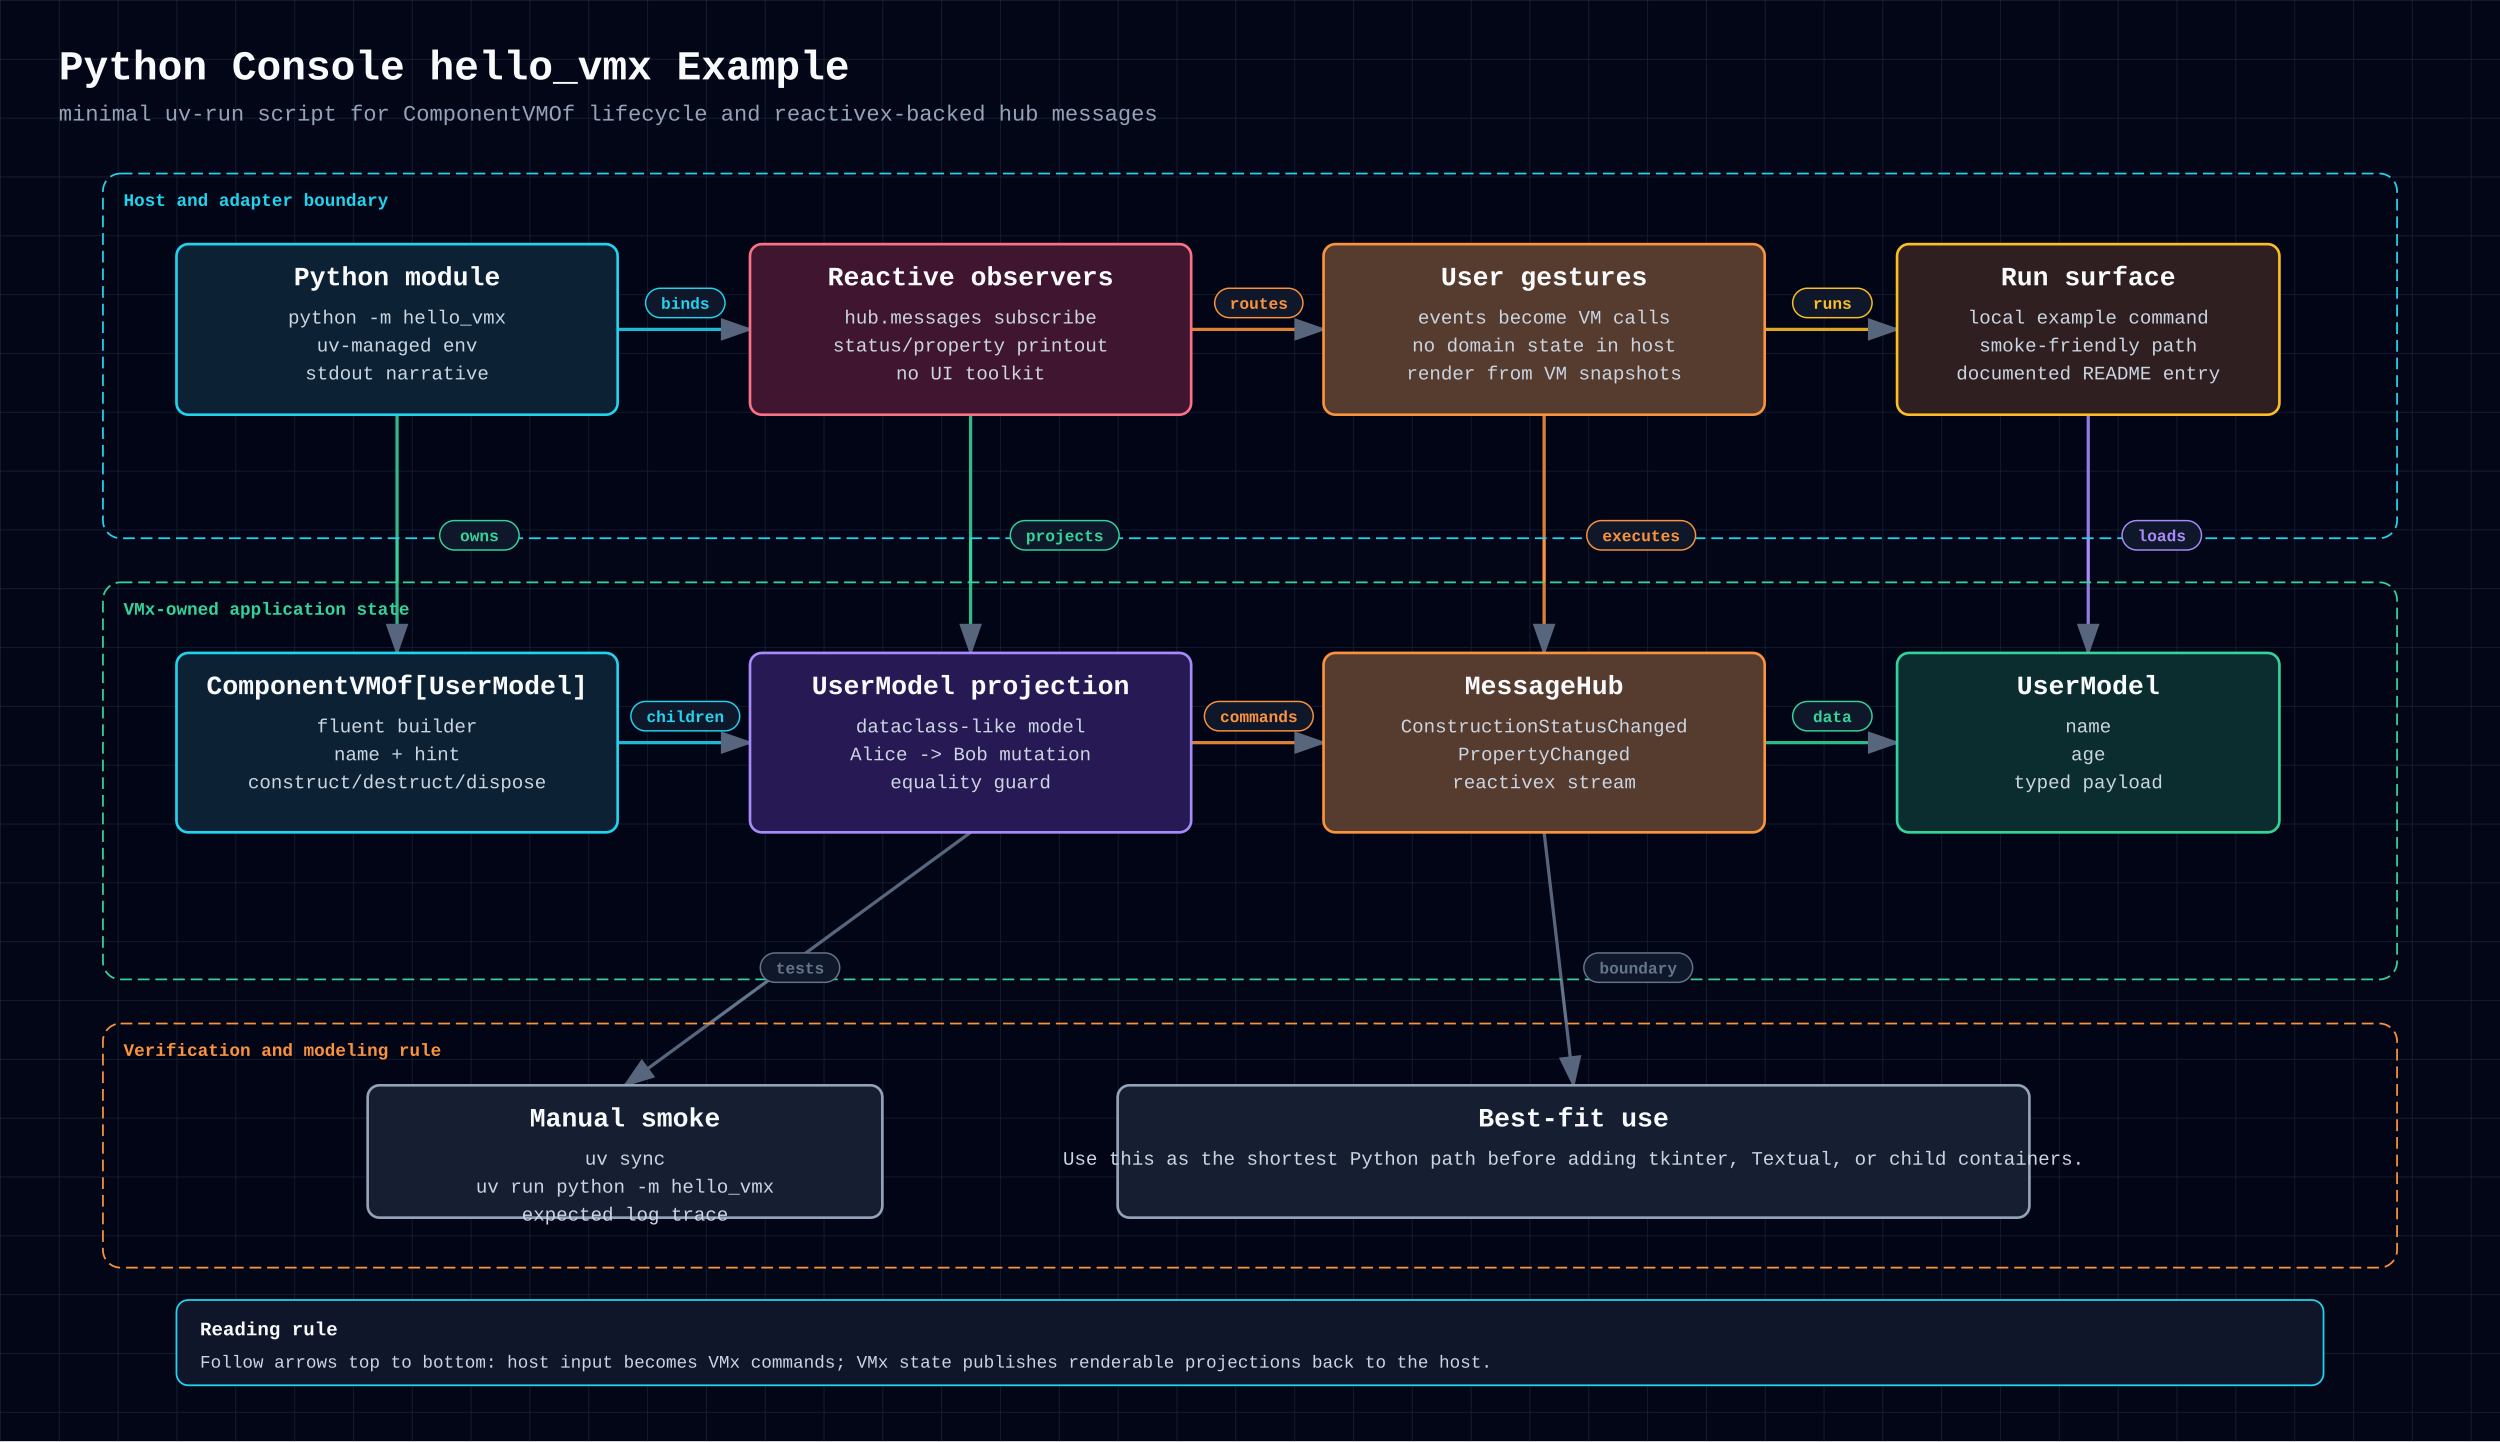
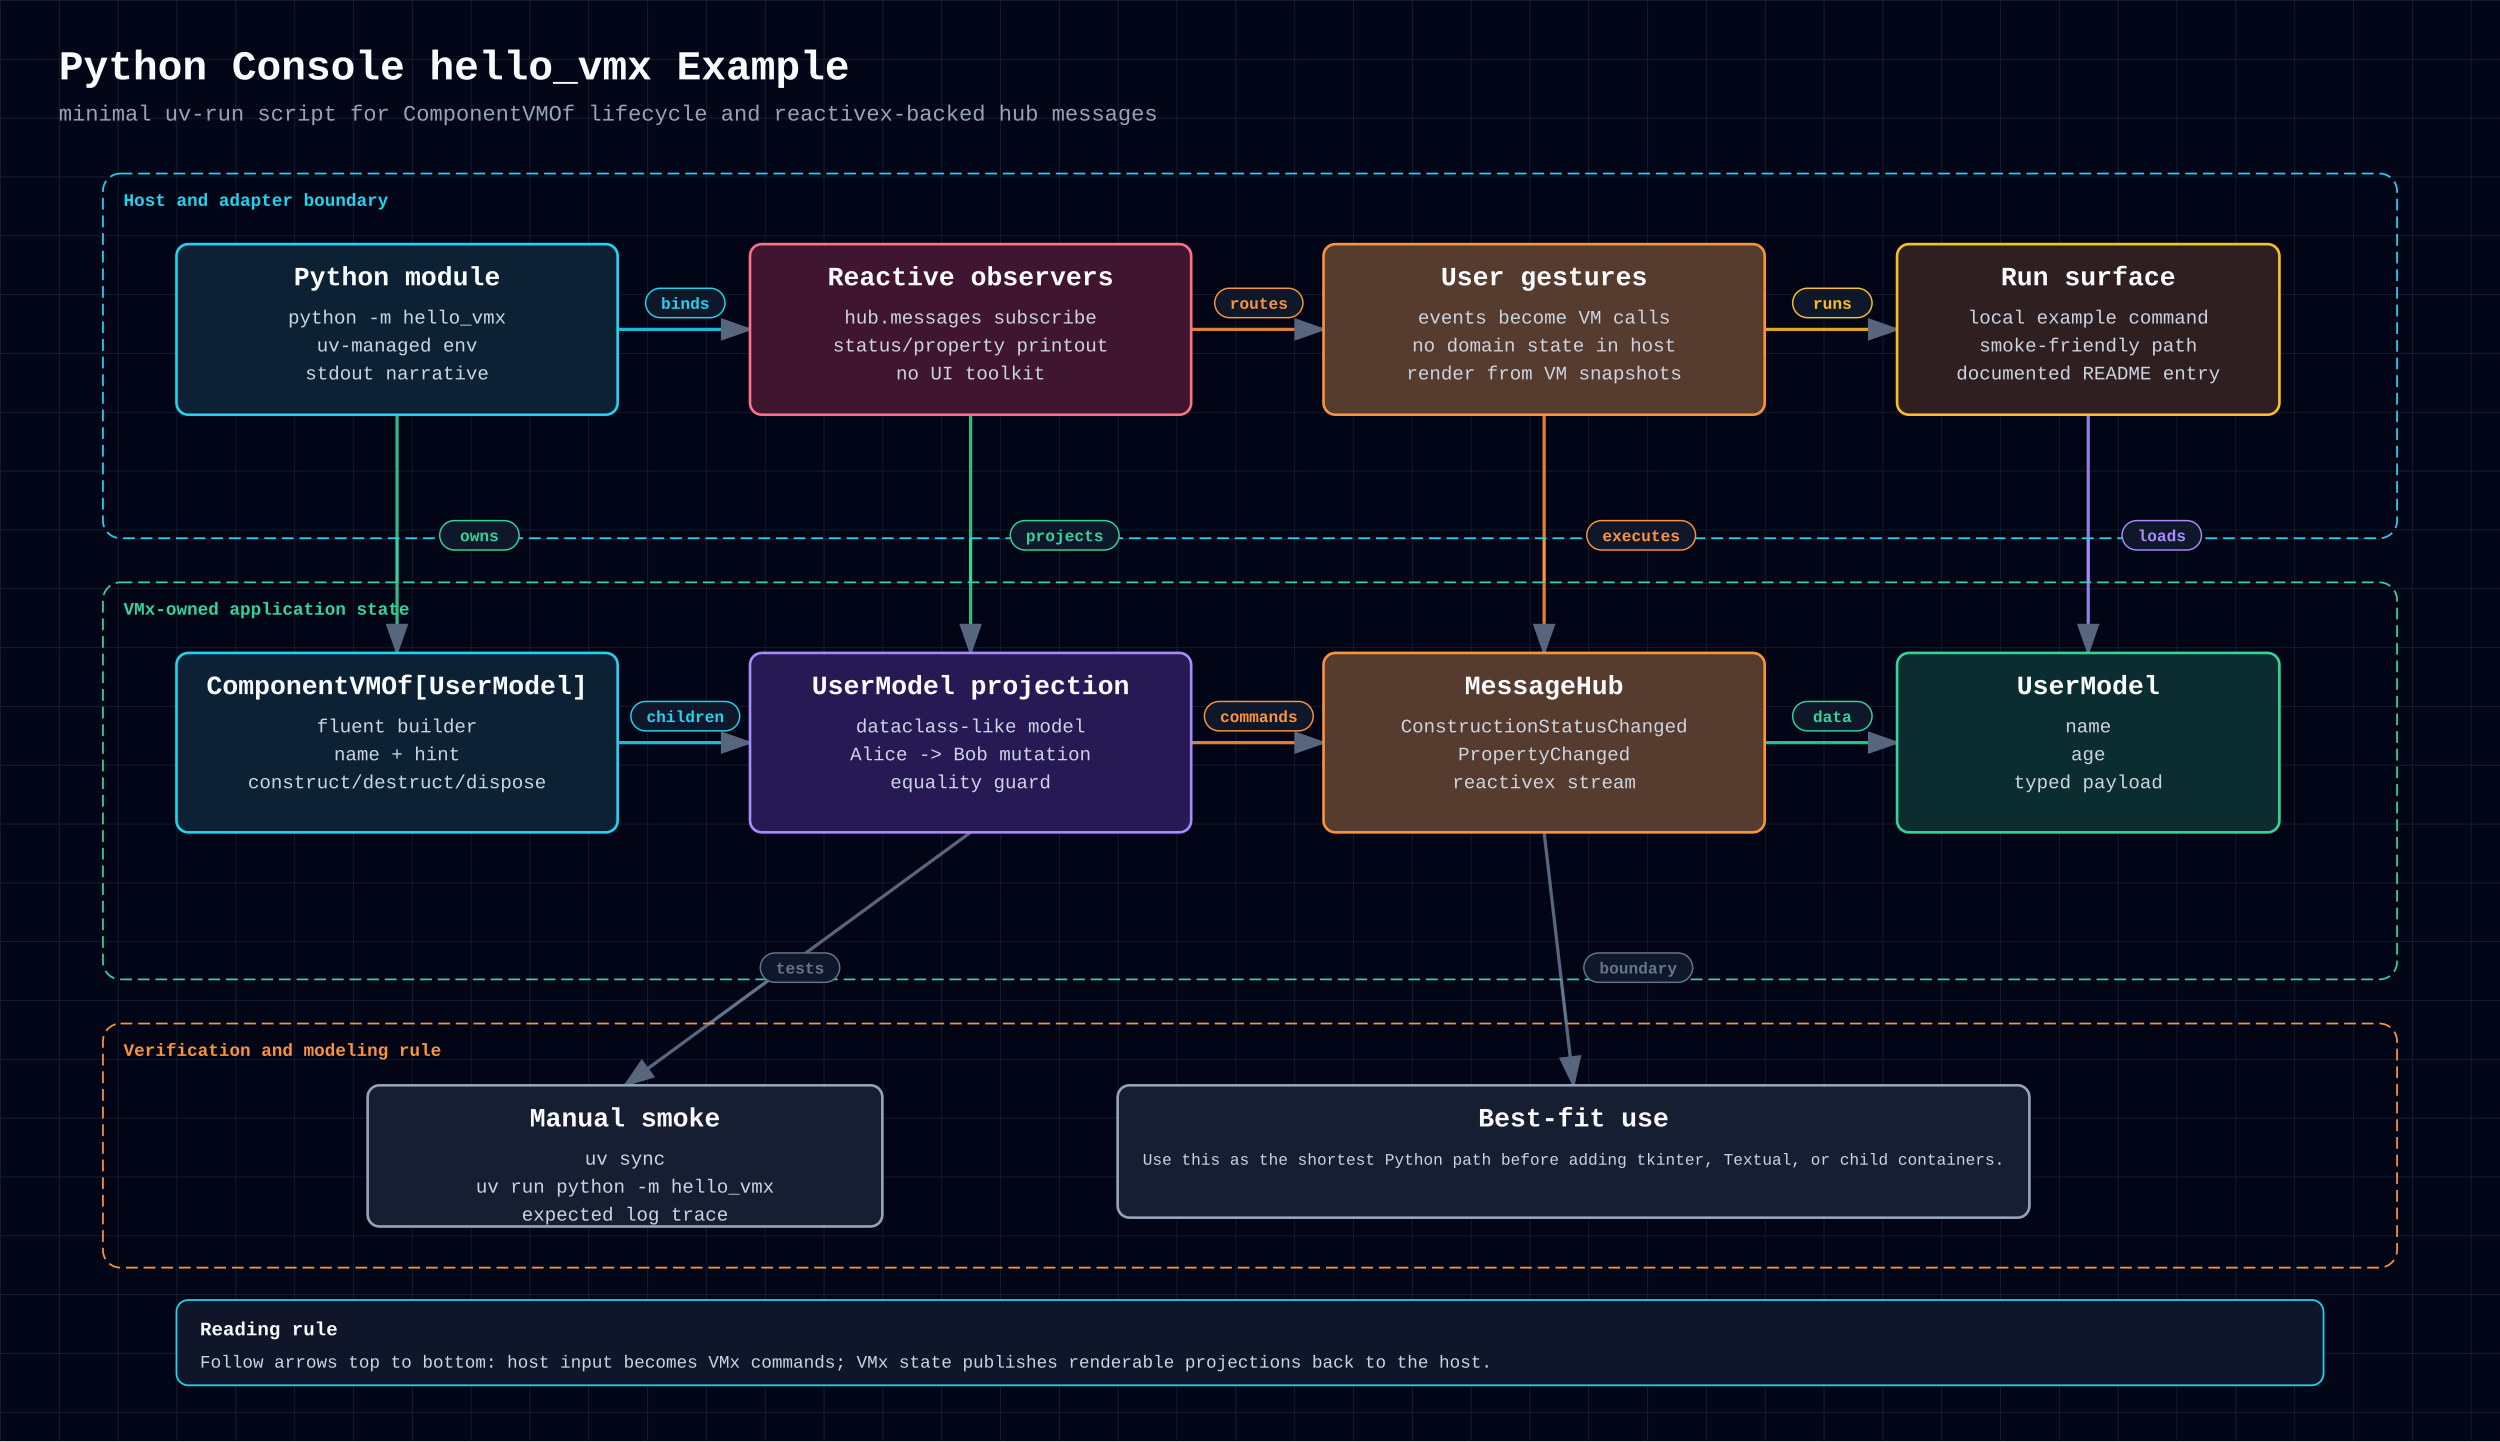
<svg xmlns="http://www.w3.org/2000/svg" width="1700" height="980" viewBox="0 0 1700 980" style="font-family: 'JetBrains Mono', ui-monospace, SFMono-Regular, Menlo, Monaco, Consolas, 'Liberation Mono', 'Courier New', monospace;">
  <defs>
    <style>
      text { font-family: 'JetBrains Mono', ui-monospace, SFMono-Regular, Menlo, Monaco, Consolas, 'Liberation Mono', 'Courier New', monospace; }
    </style>
    <pattern id="grid" width="40" height="40" patternUnits="userSpaceOnUse">
      <path d="M 40 0 L 0 0 0 40" fill="none" stroke="#1e293b" stroke-width="0.8" />
    </pattern>
    <marker id="arrowhead" markerWidth="10" markerHeight="7" refX="9" refY="3.5" orient="auto">
      <polygon points="0 0, 10 3.5, 0 7" fill="#64748b" />
    </marker>
  </defs>
  <rect width="100%" height="100%" fill="#020617" />
  <rect width="100%" height="100%" fill="url(#grid)" />
  <text x="40" y="54" fill="#f8fafc" font-size="28" font-weight="700" text-anchor="start">Python Console hello_vmx Example</text>
  <text x="40" y="82" fill="#94a3b8" font-size="15" font-weight="400" text-anchor="start">minimal uv-run script for ComponentVMOf lifecycle and reactivex-backed hub messages</text>
  <polyline points="420,224 510,224" fill="none" stroke="#22d3ee" stroke-width="2.2" marker-end="url(#arrowhead)" />
  <polyline points="810,224 900,224" fill="none" stroke="#fb923c" stroke-width="2.2" marker-end="url(#arrowhead)" />
  <polyline points="1200,224 1290,224" fill="none" stroke="#fbbf24" stroke-width="2.2" marker-end="url(#arrowhead)" />
  <polyline points="270,282 270,444" fill="none" stroke="#34d399" stroke-width="2.2" marker-end="url(#arrowhead)" />
  <polyline points="660,282 660,444" fill="none" stroke="#34d399" stroke-width="2.2" marker-end="url(#arrowhead)" />
  <polyline points="1050,282 1050,444" fill="none" stroke="#fb923c" stroke-width="2.2" marker-end="url(#arrowhead)" />
  <polyline points="1420,282 1420,444" fill="none" stroke="#a78bfa" stroke-width="2.2" marker-end="url(#arrowhead)" />
  <polyline points="420,505 510,505" fill="none" stroke="#22d3ee" stroke-width="2.2" marker-end="url(#arrowhead)" />
  <polyline points="810,505 900,505" fill="none" stroke="#fb923c" stroke-width="2.2" marker-end="url(#arrowhead)" />
  <polyline points="1200,505 1290,505" fill="none" stroke="#34d399" stroke-width="2.2" marker-end="url(#arrowhead)" />
  <polyline points="660,566 425,738" fill="none" stroke="#64748b" stroke-width="2.2" marker-end="url(#arrowhead)" />
  <polyline points="1050,566 1070,738" fill="none" stroke="#64748b" stroke-width="2.2" marker-end="url(#arrowhead)" />
  <rect x="70" y="118" width="1560" height="248" rx="12" fill="rgba(2, 6, 23, 0.12)" stroke="#22d3ee" stroke-width="1.2" stroke-dasharray="8 4" />
  <text x="84" y="140" fill="#22d3ee" font-size="12" font-weight="700" text-anchor="start">Host and adapter boundary</text>
  <rect x="70" y="396" width="1560" height="270" rx="12" fill="rgba(2, 6, 23, 0.12)" stroke="#34d399" stroke-width="1.2" stroke-dasharray="8 4" />
  <text x="84" y="418" fill="#34d399" font-size="12" font-weight="700" text-anchor="start">VMx-owned application state</text>
  <rect x="70" y="696" width="1560" height="166" rx="12" fill="rgba(2, 6, 23, 0.12)" stroke="#fb923c" stroke-width="1.2" stroke-dasharray="8 4" />
  <text x="84" y="718" fill="#fb923c" font-size="12" font-weight="700" text-anchor="start">Verification and modeling rule</text>
  <rect x="120" y="166" width="300" height="116" rx="8" fill="#0f172a" />
  <rect x="120" y="166" width="300" height="116" rx="8" fill="rgba(8, 51, 68, 0.4)" stroke="#22d3ee" stroke-width="1.8" />
  <text x="270" y="194" fill="#f8fafc" font-size="18" font-weight="700" text-anchor="middle">Python module</text>
  <text x="270" y="220" fill="#cbd5e1" font-size="13" font-weight="400" text-anchor="middle">python -m hello_vmx</text>
  <text x="270" y="239" fill="#cbd5e1" font-size="13" font-weight="400" text-anchor="middle">uv-managed env</text>
  <text x="270" y="258" fill="#cbd5e1" font-size="13" font-weight="400" text-anchor="middle">stdout narrative</text>
  <rect x="510" y="166" width="300" height="116" rx="8" fill="#0f172a" />
  <rect x="510" y="166" width="300" height="116" rx="8" fill="rgba(136, 19, 55, 0.4)" stroke="#fb7185" stroke-width="1.8" />
  <text x="660" y="194" fill="#f8fafc" font-size="18" font-weight="700" text-anchor="middle">Reactive observers</text>
  <text x="660" y="220" fill="#cbd5e1" font-size="13" font-weight="400" text-anchor="middle">hub.messages subscribe</text>
  <text x="660" y="239" fill="#cbd5e1" font-size="13" font-weight="400" text-anchor="middle">status/property printout</text>
  <text x="660" y="258" fill="#cbd5e1" font-size="13" font-weight="400" text-anchor="middle">no UI toolkit</text>
  <rect x="900" y="166" width="300" height="116" rx="8" fill="#0f172a" />
  <rect x="900" y="166" width="300" height="116" rx="8" fill="rgba(251, 146, 60, 0.3)" stroke="#fb923c" stroke-width="1.8" />
  <text x="1050" y="194" fill="#f8fafc" font-size="18" font-weight="700" text-anchor="middle">User gestures</text>
  <text x="1050" y="220" fill="#cbd5e1" font-size="13" font-weight="400" text-anchor="middle">events become VM calls</text>
  <text x="1050" y="239" fill="#cbd5e1" font-size="13" font-weight="400" text-anchor="middle">no domain state in host</text>
  <text x="1050" y="258" fill="#cbd5e1" font-size="13" font-weight="400" text-anchor="middle">render from VM snapshots</text>
  <rect x="1290" y="166" width="260" height="116" rx="8" fill="#0f172a" />
  <rect x="1290" y="166" width="260" height="116" rx="8" fill="rgba(120, 53, 15, 0.3)" stroke="#fbbf24" stroke-width="1.8" />
  <text x="1420" y="194" fill="#f8fafc" font-size="18" font-weight="700" text-anchor="middle">Run surface</text>
  <text x="1420" y="220" fill="#cbd5e1" font-size="13" font-weight="400" text-anchor="middle">local example command</text>
  <text x="1420" y="239" fill="#cbd5e1" font-size="13" font-weight="400" text-anchor="middle">smoke-friendly path</text>
  <text x="1420" y="258" fill="#cbd5e1" font-size="13" font-weight="400" text-anchor="middle">documented README entry</text>
  <rect x="120" y="444" width="300" height="122" rx="8" fill="#0f172a" />
  <rect x="120" y="444" width="300" height="122" rx="8" fill="rgba(8, 51, 68, 0.4)" stroke="#22d3ee" stroke-width="1.8" />
  <text x="270" y="472" fill="#f8fafc" font-size="18" font-weight="700" text-anchor="middle">ComponentVMOf[UserModel]</text>
  <text x="270" y="498" fill="#cbd5e1" font-size="13" font-weight="400" text-anchor="middle">fluent builder</text>
  <text x="270" y="517" fill="#cbd5e1" font-size="13" font-weight="400" text-anchor="middle">name + hint</text>
  <text x="270" y="536" fill="#cbd5e1" font-size="13" font-weight="400" text-anchor="middle">construct/destruct/dispose</text>
  <rect x="510" y="444" width="300" height="122" rx="8" fill="#0f172a" />
  <rect x="510" y="444" width="300" height="122" rx="8" fill="rgba(76, 29, 149, 0.4)" stroke="#a78bfa" stroke-width="1.8" />
  <text x="660" y="472" fill="#f8fafc" font-size="18" font-weight="700" text-anchor="middle">UserModel projection</text>
  <text x="660" y="498" fill="#cbd5e1" font-size="13" font-weight="400" text-anchor="middle">dataclass-like model</text>
  <text x="660" y="517" fill="#cbd5e1" font-size="13" font-weight="400" text-anchor="middle">Alice -&gt; Bob mutation</text>
  <text x="660" y="536" fill="#cbd5e1" font-size="13" font-weight="400" text-anchor="middle">equality guard</text>
  <rect x="900" y="444" width="300" height="122" rx="8" fill="#0f172a" />
  <rect x="900" y="444" width="300" height="122" rx="8" fill="rgba(251, 146, 60, 0.3)" stroke="#fb923c" stroke-width="1.8" />
  <text x="1050" y="472" fill="#f8fafc" font-size="18" font-weight="700" text-anchor="middle">MessageHub</text>
  <text x="1050" y="498" fill="#cbd5e1" font-size="13" font-weight="400" text-anchor="middle">ConstructionStatusChanged</text>
  <text x="1050" y="517" fill="#cbd5e1" font-size="13" font-weight="400" text-anchor="middle">PropertyChanged</text>
  <text x="1050" y="536" fill="#cbd5e1" font-size="13" font-weight="400" text-anchor="middle">reactivex stream</text>
  <rect x="1290" y="444" width="260" height="122" rx="8" fill="#0f172a" />
  <rect x="1290" y="444" width="260" height="122" rx="8" fill="rgba(6, 78, 59, 0.4)" stroke="#34d399" stroke-width="1.8" />
  <text x="1420" y="472" fill="#f8fafc" font-size="18" font-weight="700" text-anchor="middle">UserModel</text>
  <text x="1420" y="498" fill="#cbd5e1" font-size="13" font-weight="400" text-anchor="middle">name</text>
  <text x="1420" y="517" fill="#cbd5e1" font-size="13" font-weight="400" text-anchor="middle">age</text>
  <text x="1420" y="536" fill="#cbd5e1" font-size="13" font-weight="400" text-anchor="middle">typed payload</text>
-   <rect x="250" y="738" width="350" height="90" rx="8" fill="#0f172a" />
-   <rect x="250" y="738" width="350" height="90" rx="8" fill="rgba(30, 41, 59, 0.5)" stroke="#94a3b8" stroke-width="1.8" />
+   <rect x="250" y="738" width="350" height="96" rx="8" fill="#0f172a" />
+   <rect x="250" y="738" width="350" height="96" rx="8" fill="rgba(30, 41, 59, 0.5)" stroke="#94a3b8" stroke-width="1.8" />
  <text x="425" y="766" fill="#f8fafc" font-size="18" font-weight="700" text-anchor="middle">Manual smoke</text>
  <text x="425" y="792" fill="#cbd5e1" font-size="13" font-weight="400" text-anchor="middle">uv sync</text>
  <text x="425" y="811" fill="#cbd5e1" font-size="13" font-weight="400" text-anchor="middle">uv run python -m hello_vmx</text>
  <text x="425" y="830" fill="#cbd5e1" font-size="13" font-weight="400" text-anchor="middle">expected log trace</text>
  <rect x="760" y="738" width="620" height="90" rx="8" fill="#0f172a" />
  <rect x="760" y="738" width="620" height="90" rx="8" fill="rgba(30, 41, 59, 0.5)" stroke="#94a3b8" stroke-width="1.8" />
  <text x="1070" y="766" fill="#f8fafc" font-size="18" font-weight="700" text-anchor="middle">Best-fit use</text>
-   <text x="1070" y="792" fill="#cbd5e1" font-size="13" font-weight="400" text-anchor="middle">Use this as the shortest Python path before adding tkinter, Textual, or child containers.</text>
+   <text x="1070" y="792" fill="#cbd5e1" font-size="10.97" font-weight="400" text-anchor="middle">Use this as the shortest Python path before adding tkinter, Textual, or child containers.</text>
  <rect x="120" y="884" width="1460" height="58" rx="8" fill="#0f172a" />
  <rect x="120" y="884" width="1460" height="58" rx="8" fill="rgba(15, 23, 42, 0.94)" stroke="#22d3ee" stroke-width="1.2" />
  <text x="136" y="908" fill="#f8fafc" font-size="13" font-weight="700" text-anchor="start">Reading rule</text>
  <text x="136" y="930" fill="#cbd5e1" font-size="12" font-weight="400" text-anchor="start">Follow arrows top to bottom: host input becomes VMx commands; VMx state publishes renderable projections back to the host.</text>
  <rect x="439" y="196" width="54" height="20" rx="10" fill="#0f172a" stroke="#22d3ee" stroke-width="1" />
  <text x="466" y="210" fill="#22d3ee" font-size="11" font-weight="700" text-anchor="middle">binds</text>
  <rect x="826" y="196" width="60" height="20" rx="10" fill="#0f172a" stroke="#fb923c" stroke-width="1" />
  <text x="856" y="210" fill="#fb923c" font-size="11" font-weight="700" text-anchor="middle">routes</text>
  <rect x="1219" y="196" width="54" height="20" rx="10" fill="#0f172a" stroke="#fbbf24" stroke-width="1" />
  <text x="1246" y="210" fill="#fbbf24" font-size="11" font-weight="700" text-anchor="middle">runs</text>
  <rect x="299" y="354" width="54" height="20" rx="10" fill="#0f172a" stroke="#34d399" stroke-width="1" />
  <text x="326" y="368" fill="#34d399" font-size="11" font-weight="700" text-anchor="middle">owns</text>
  <rect x="687" y="354" width="74" height="20" rx="10" fill="#0f172a" stroke="#34d399" stroke-width="1" />
  <text x="724" y="368" fill="#34d399" font-size="11" font-weight="700" text-anchor="middle">projects</text>
  <rect x="1079" y="354" width="74" height="20" rx="10" fill="#0f172a" stroke="#fb923c" stroke-width="1" />
  <text x="1116" y="368" fill="#fb923c" font-size="11" font-weight="700" text-anchor="middle">executes</text>
  <rect x="1443" y="354" width="54" height="20" rx="10" fill="#0f172a" stroke="#a78bfa" stroke-width="1" />
  <text x="1470" y="368" fill="#a78bfa" font-size="11" font-weight="700" text-anchor="middle">loads</text>
  <rect x="429" y="477" width="74" height="20" rx="10" fill="#0f172a" stroke="#22d3ee" stroke-width="1" />
  <text x="466" y="491" fill="#22d3ee" font-size="11" font-weight="700" text-anchor="middle">children</text>
  <rect x="819" y="477" width="74" height="20" rx="10" fill="#0f172a" stroke="#fb923c" stroke-width="1" />
  <text x="856" y="491" fill="#fb923c" font-size="11" font-weight="700" text-anchor="middle">commands</text>
  <rect x="1219" y="477" width="54" height="20" rx="10" fill="#0f172a" stroke="#34d399" stroke-width="1" />
  <text x="1246" y="491" fill="#34d399" font-size="11" font-weight="700" text-anchor="middle">data</text>
  <rect x="517" y="648" width="54" height="20" rx="10" fill="#0f172a" stroke="#64748b" stroke-width="1" />
  <text x="544" y="662" fill="#64748b" font-size="11" font-weight="700" text-anchor="middle">tests</text>
  <rect x="1077" y="648" width="74" height="20" rx="10" fill="#0f172a" stroke="#64748b" stroke-width="1" />
  <text x="1114" y="662" fill="#64748b" font-size="11" font-weight="700" text-anchor="middle">boundary</text>
</svg>
